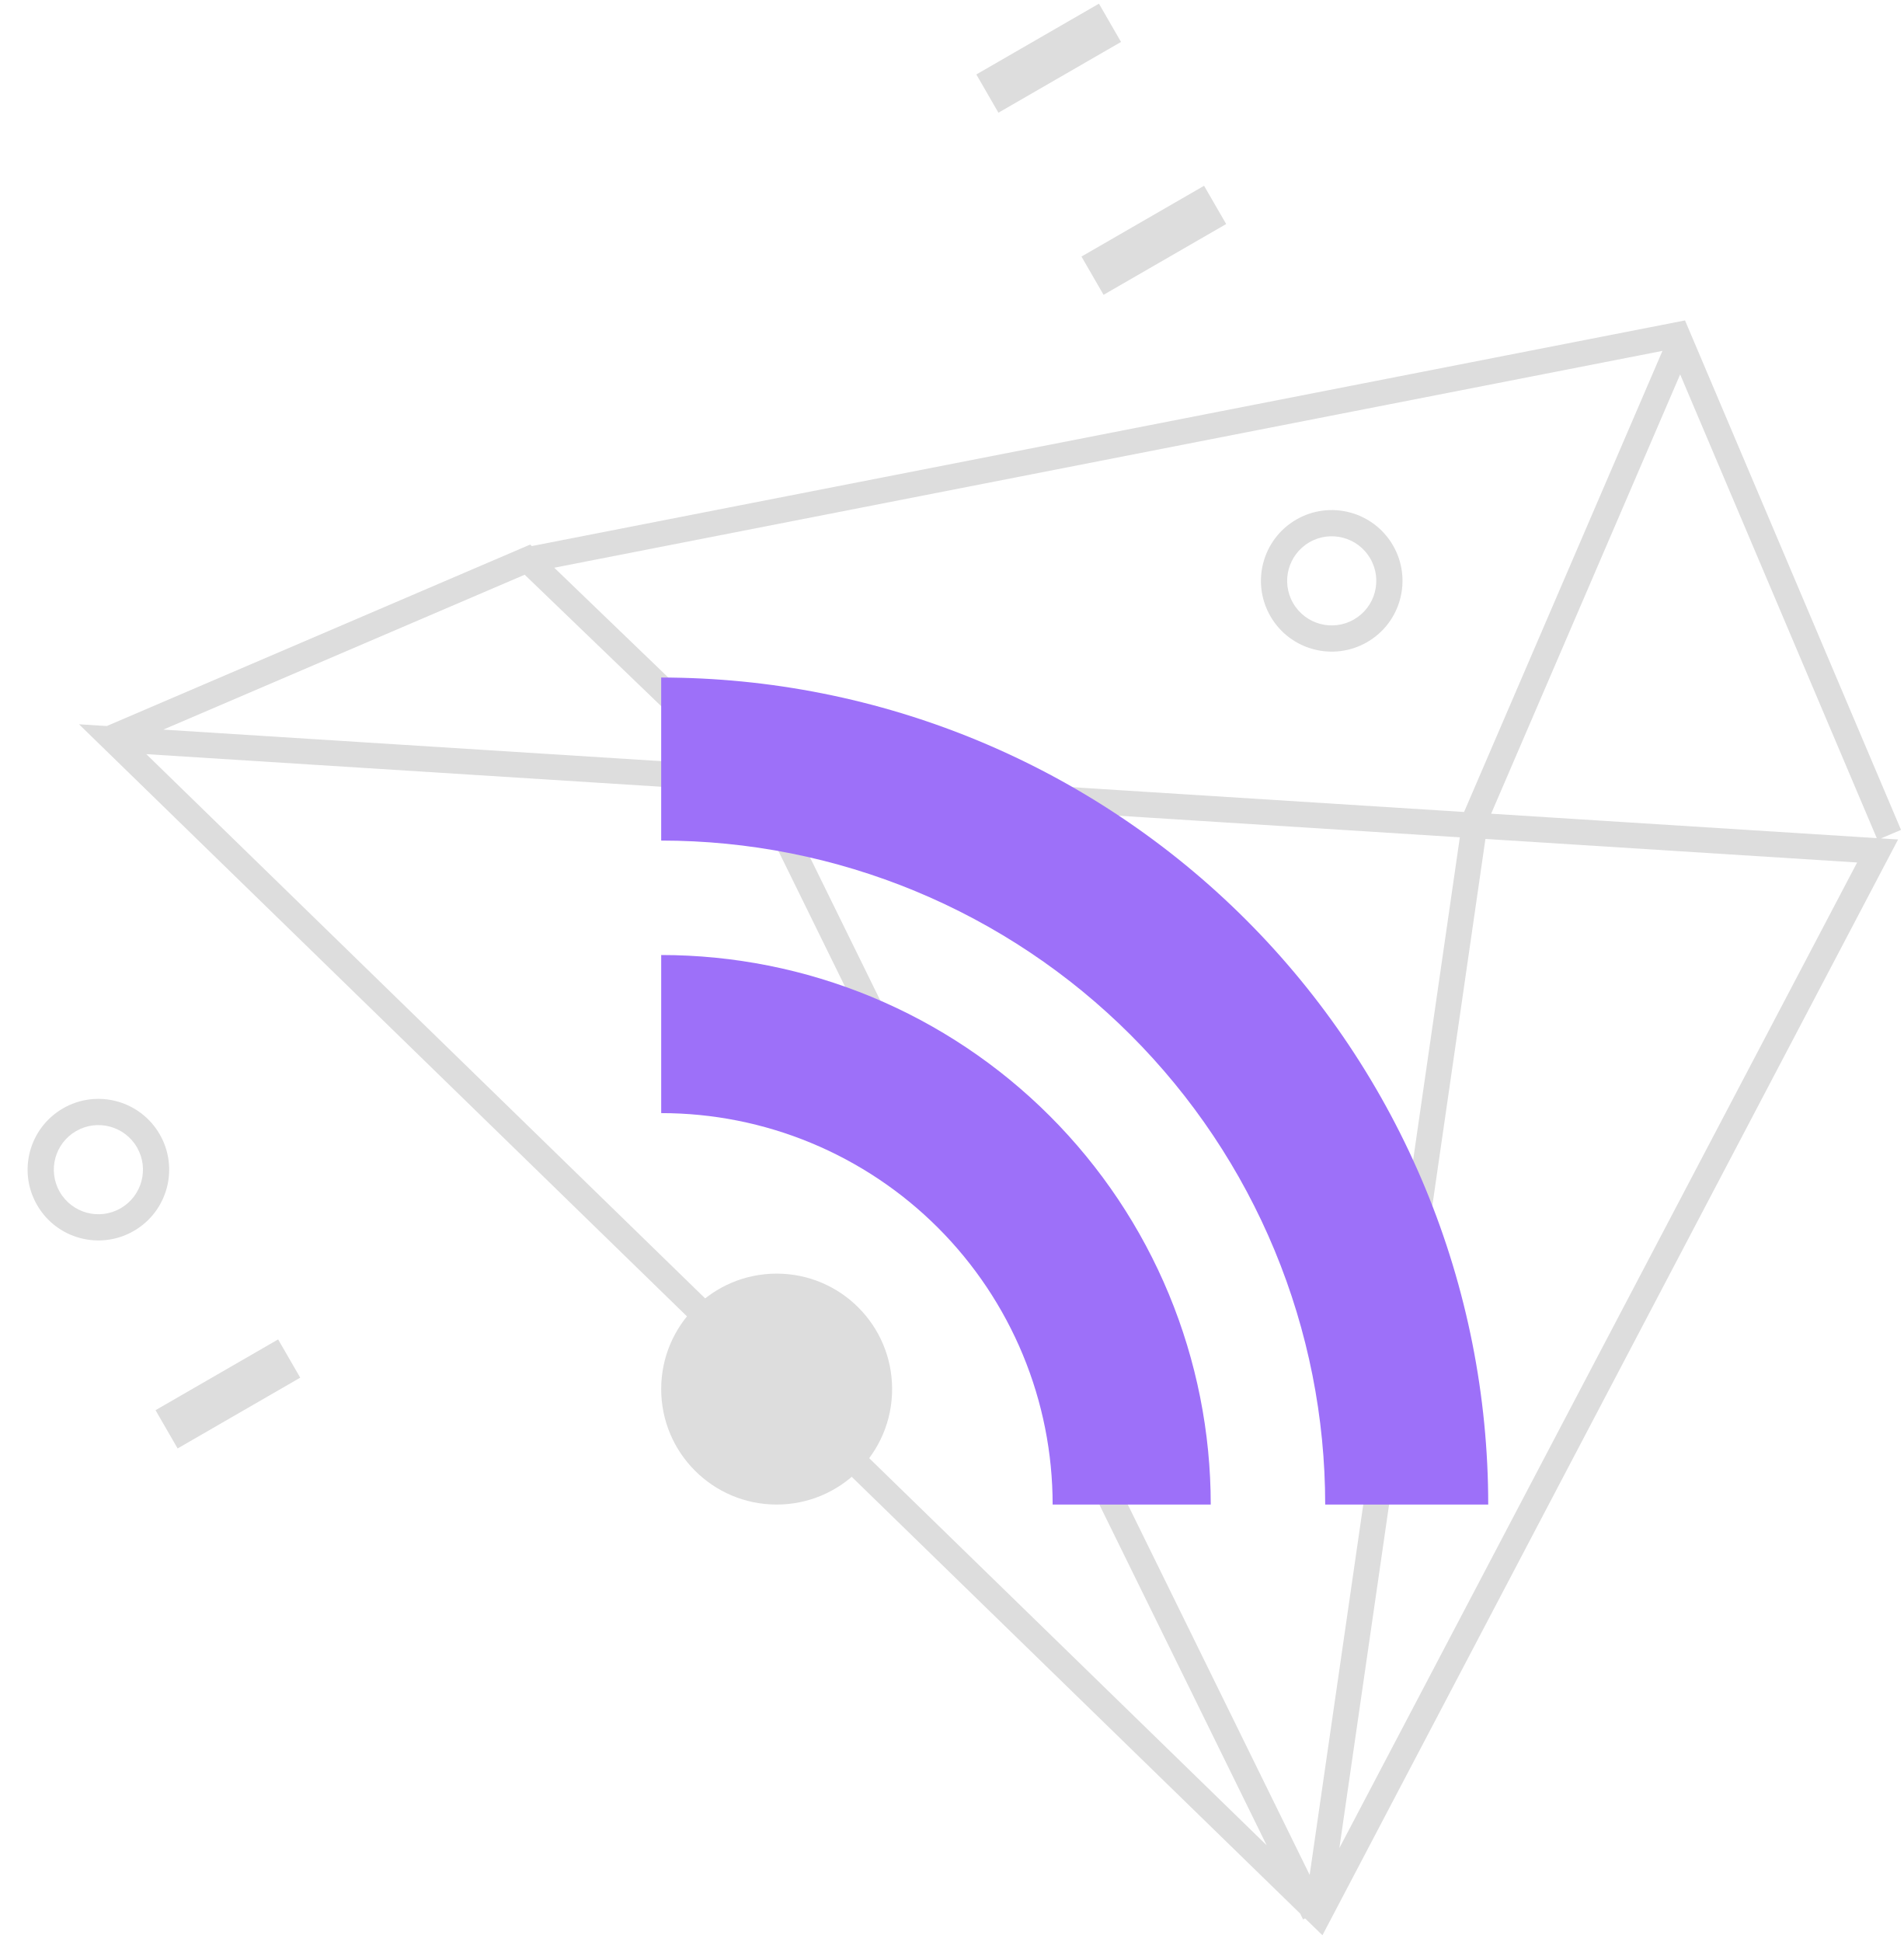
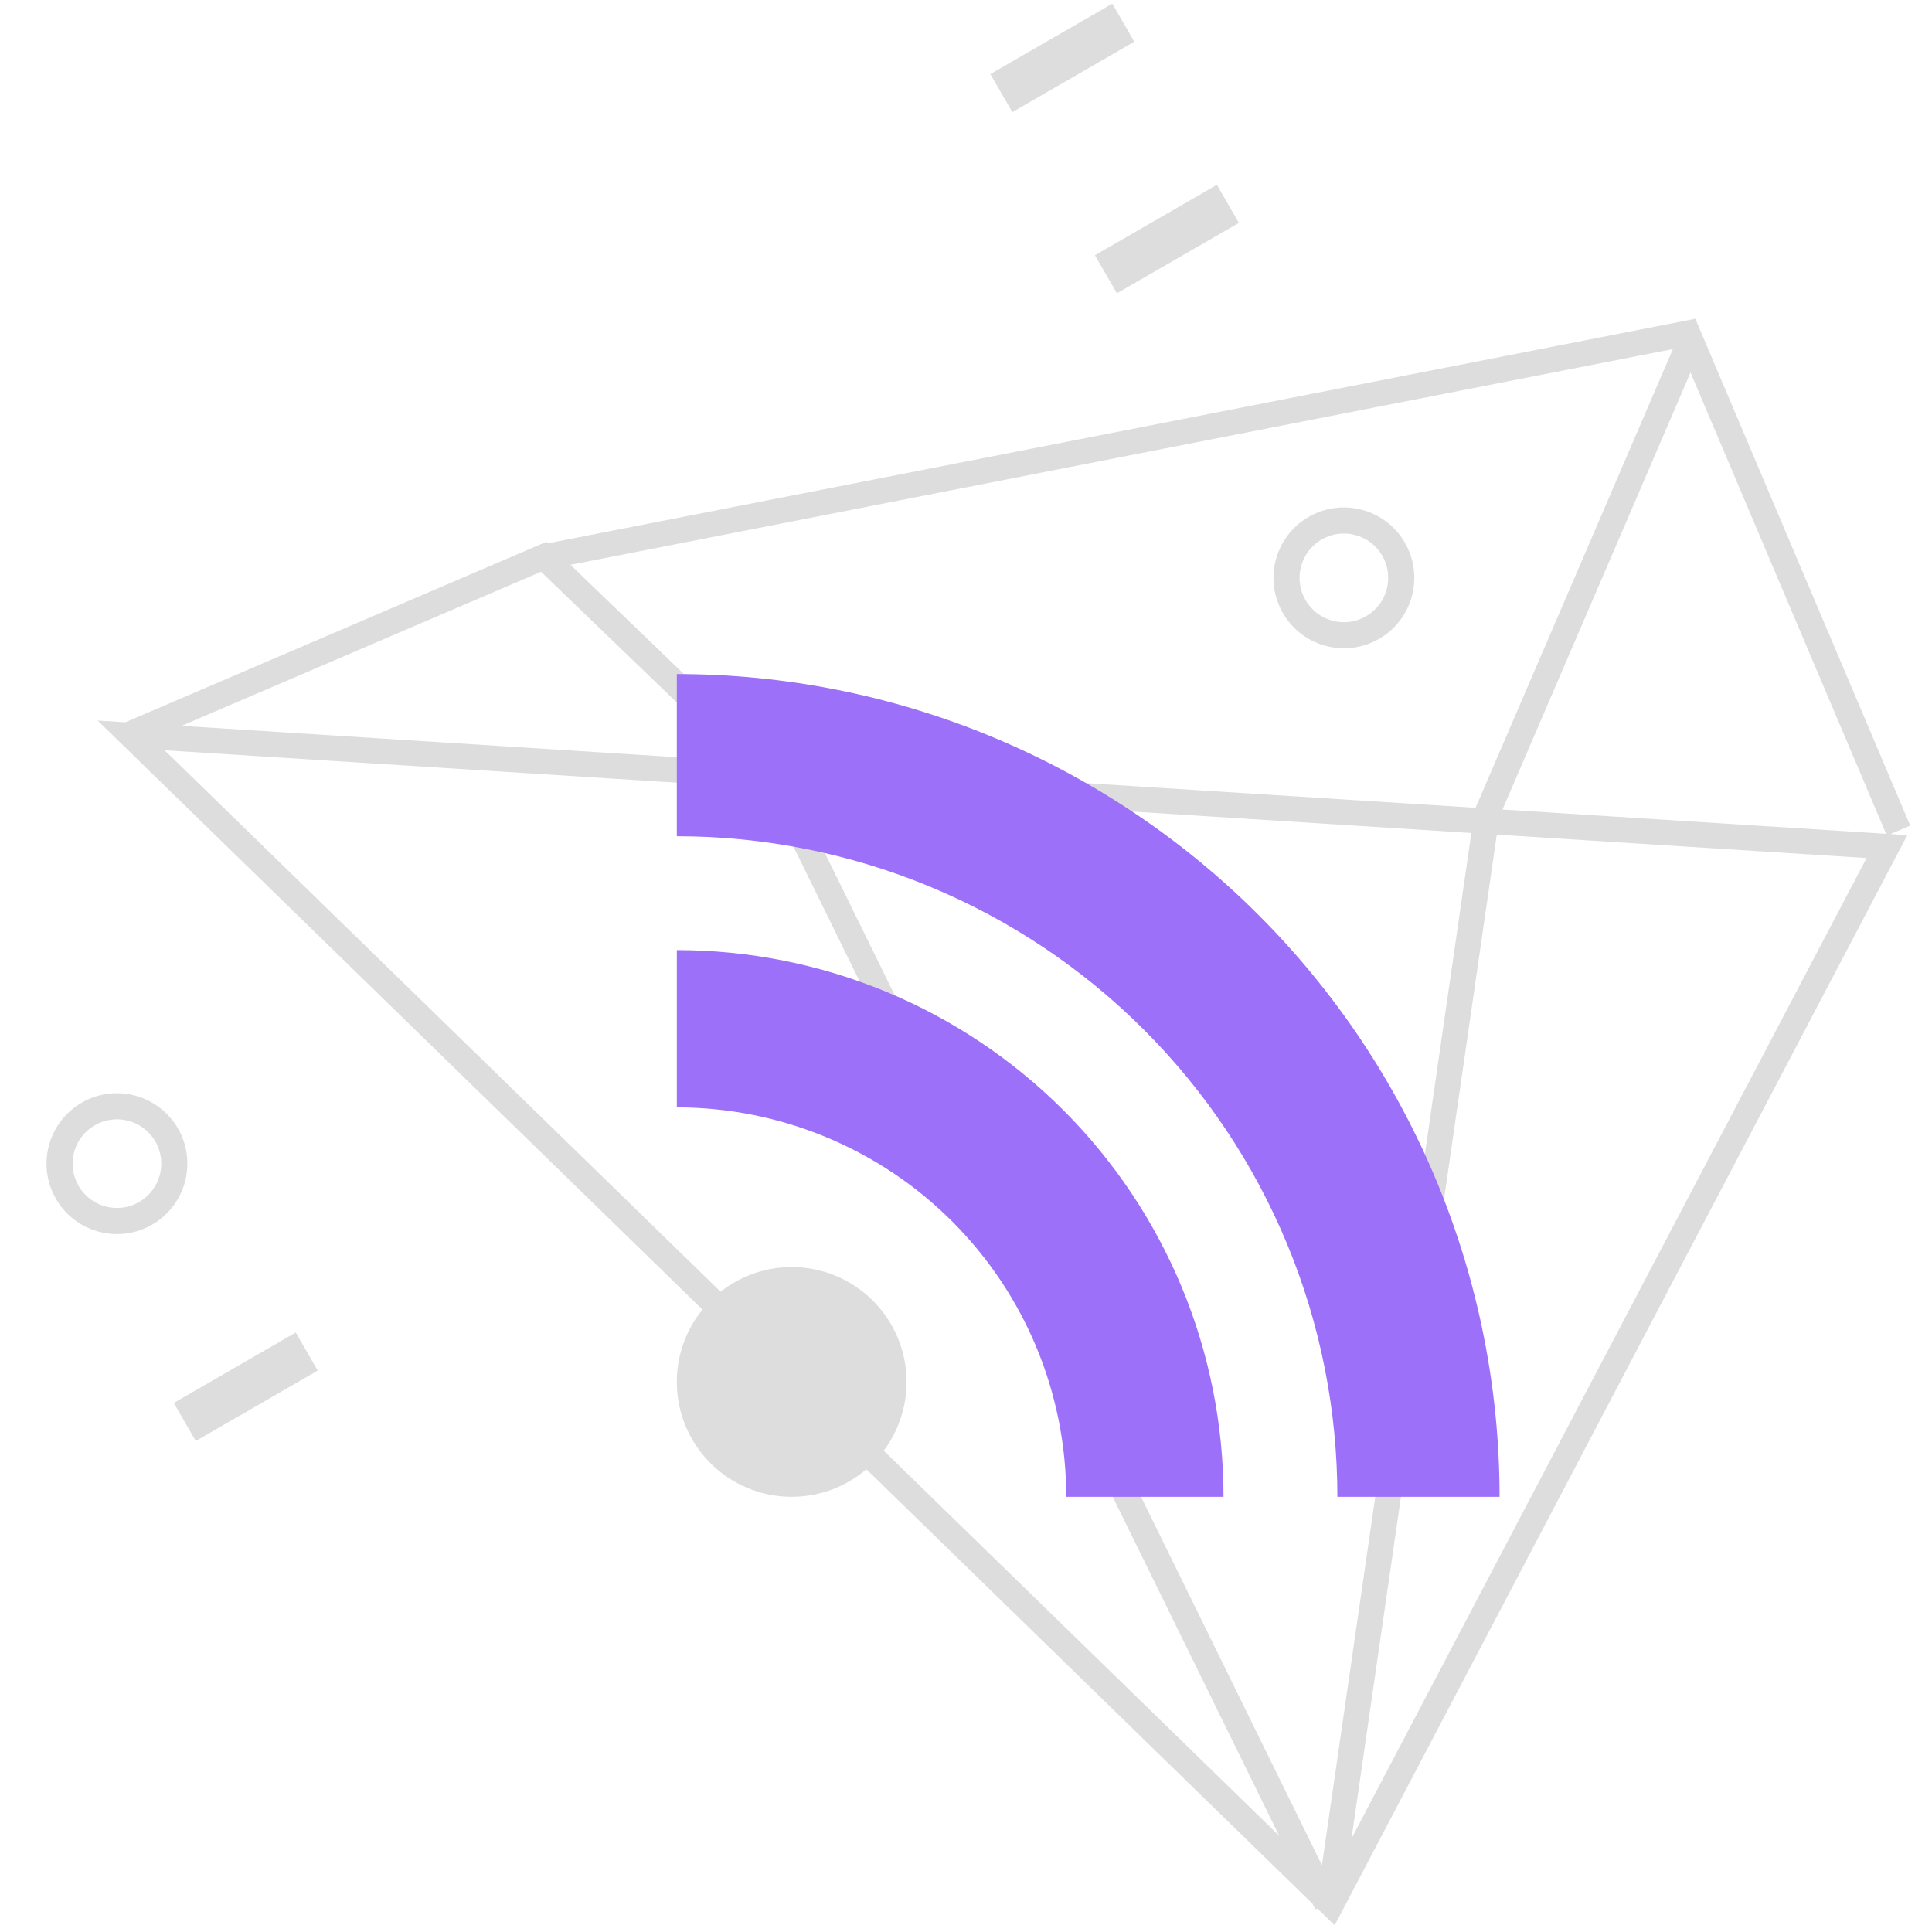
- <svg xmlns="http://www.w3.org/2000/svg" width="149" height="152" viewBox="0 0 149 152" fill="none">
+ <svg xmlns="http://www.w3.org/2000/svg" width="32" height="32" viewBox="0 0 149 152" fill="none">
  <path d="M10.471 96.347C7.821 97.877 4.433 96.969 2.903 94.319C1.373 91.67 2.281 88.282 4.931 86.752C7.581 85.222 10.969 86.13 12.498 88.78C14.028 91.429 13.12 94.817 10.471 96.347ZM5.957 88.529C4.288 89.492 3.717 91.625 4.68 93.293C5.643 94.962 7.777 95.534 9.445 94.57C11.113 93.607 11.685 91.474 10.722 89.805C9.758 88.137 7.625 87.565 5.957 88.529Z" fill="#dddddd" />
  <rect x="23.498" y="107.83" width="11.08" height="3.458" transform="rotate(150 23.4976 107.83)" fill="#dddddd" />
  <rect x="87.739" y="3.282" width="11.08" height="3.458" transform="rotate(150 87.7393 3.28223)" fill="#dddddd" />
  <rect x="95.968" y="17.535" width="11.08" height="3.458" transform="rotate(150 95.9683 17.5352)" fill="#dddddd" />
  <path d="M107 50.261C104.35 51.79 100.962 50.883 99.433 48.233C97.903 45.583 98.811 42.195 101.46 40.665C104.11 39.136 107.498 40.044 109.028 42.693C110.557 45.343 109.65 48.731 107 50.261ZM102.486 42.442C100.818 43.406 100.246 45.539 101.209 47.207C102.173 48.875 104.306 49.447 105.974 48.484C107.642 47.521 108.214 45.387 107.251 43.719C106.288 42.051 104.154 41.479 102.486 42.442Z" fill="#dddddd" />
  <path d="M8.601 57.81L41.281 43.803L59.415 61.265L102.884 149.79M103.077 149.768L115.493 63.983L131.659 26.409M41.166 43.849L131.278 26.217L147.867 65.346M8.818 57.858L103.241 149.821L146.955 66.606L8.818 57.858Z" stroke="#dddddd" stroke-width="2" />
  <path d="M51.749 53.031C60.25 53.031 68.667 54.705 76.521 57.958C84.374 61.211 91.51 65.979 97.52 71.99C103.531 78.001 108.299 85.136 111.552 92.99C114.805 100.843 116.479 109.26 116.479 117.761H103.719C103.719 110.936 102.375 104.178 99.763 97.873C97.151 91.568 93.323 85.839 88.497 81.013C83.672 76.187 77.942 72.359 71.637 69.747C65.332 67.136 58.574 65.791 51.749 65.791L51.749 53.031Z" fill="#9D70F9" />
  <path d="M51.75 74.749C57.398 74.749 62.991 75.862 68.209 78.023C73.428 80.185 78.169 83.353 82.163 87.347C86.157 91.341 89.326 96.083 91.487 101.301C93.648 106.519 94.761 112.112 94.761 117.761H82.387C82.387 113.737 81.595 109.753 80.055 106.036C78.515 102.319 76.259 98.942 73.414 96.097C70.569 93.252 67.191 90.995 63.474 89.455C59.757 87.915 55.773 87.123 51.75 87.123L51.75 74.749Z" fill="#9D70F9" />
  <path d="M69.824 108.724C69.824 113.715 65.778 117.761 60.787 117.761C55.796 117.761 51.749 113.715 51.749 108.724C51.749 103.732 55.796 99.686 60.787 99.686C65.778 99.686 69.824 103.732 69.824 108.724Z" fill="#dddddd" />
</svg>
